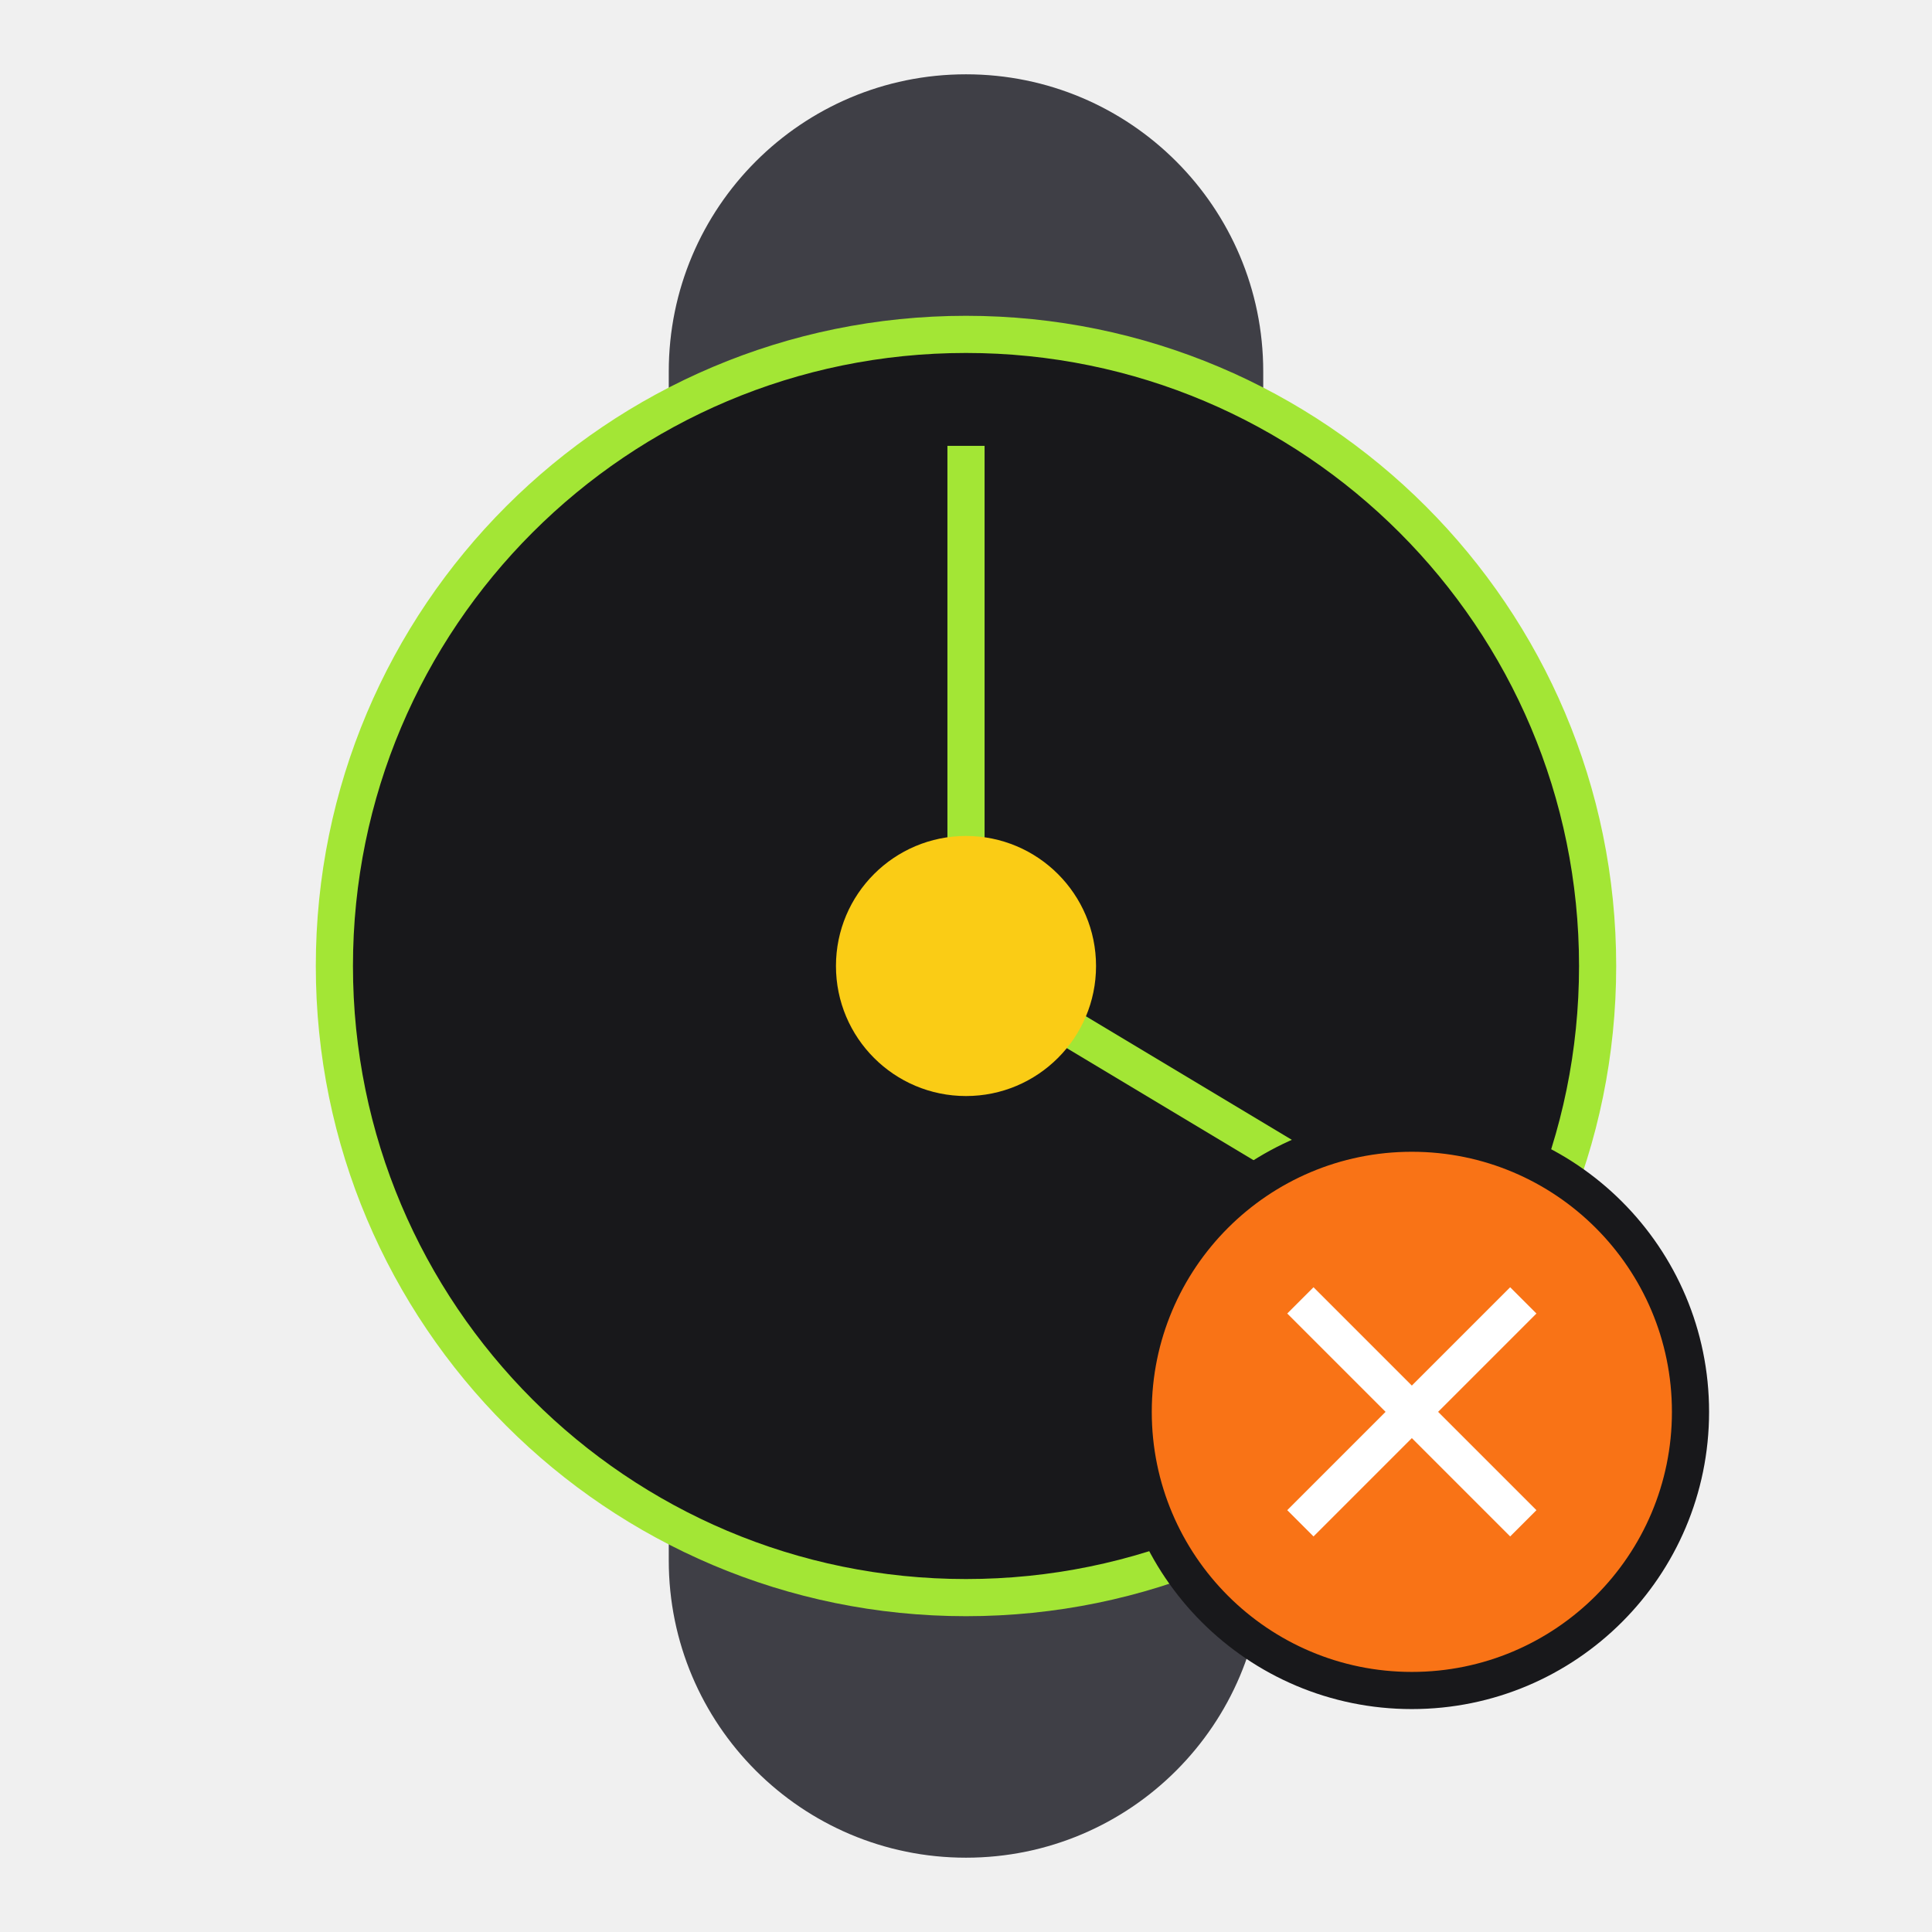
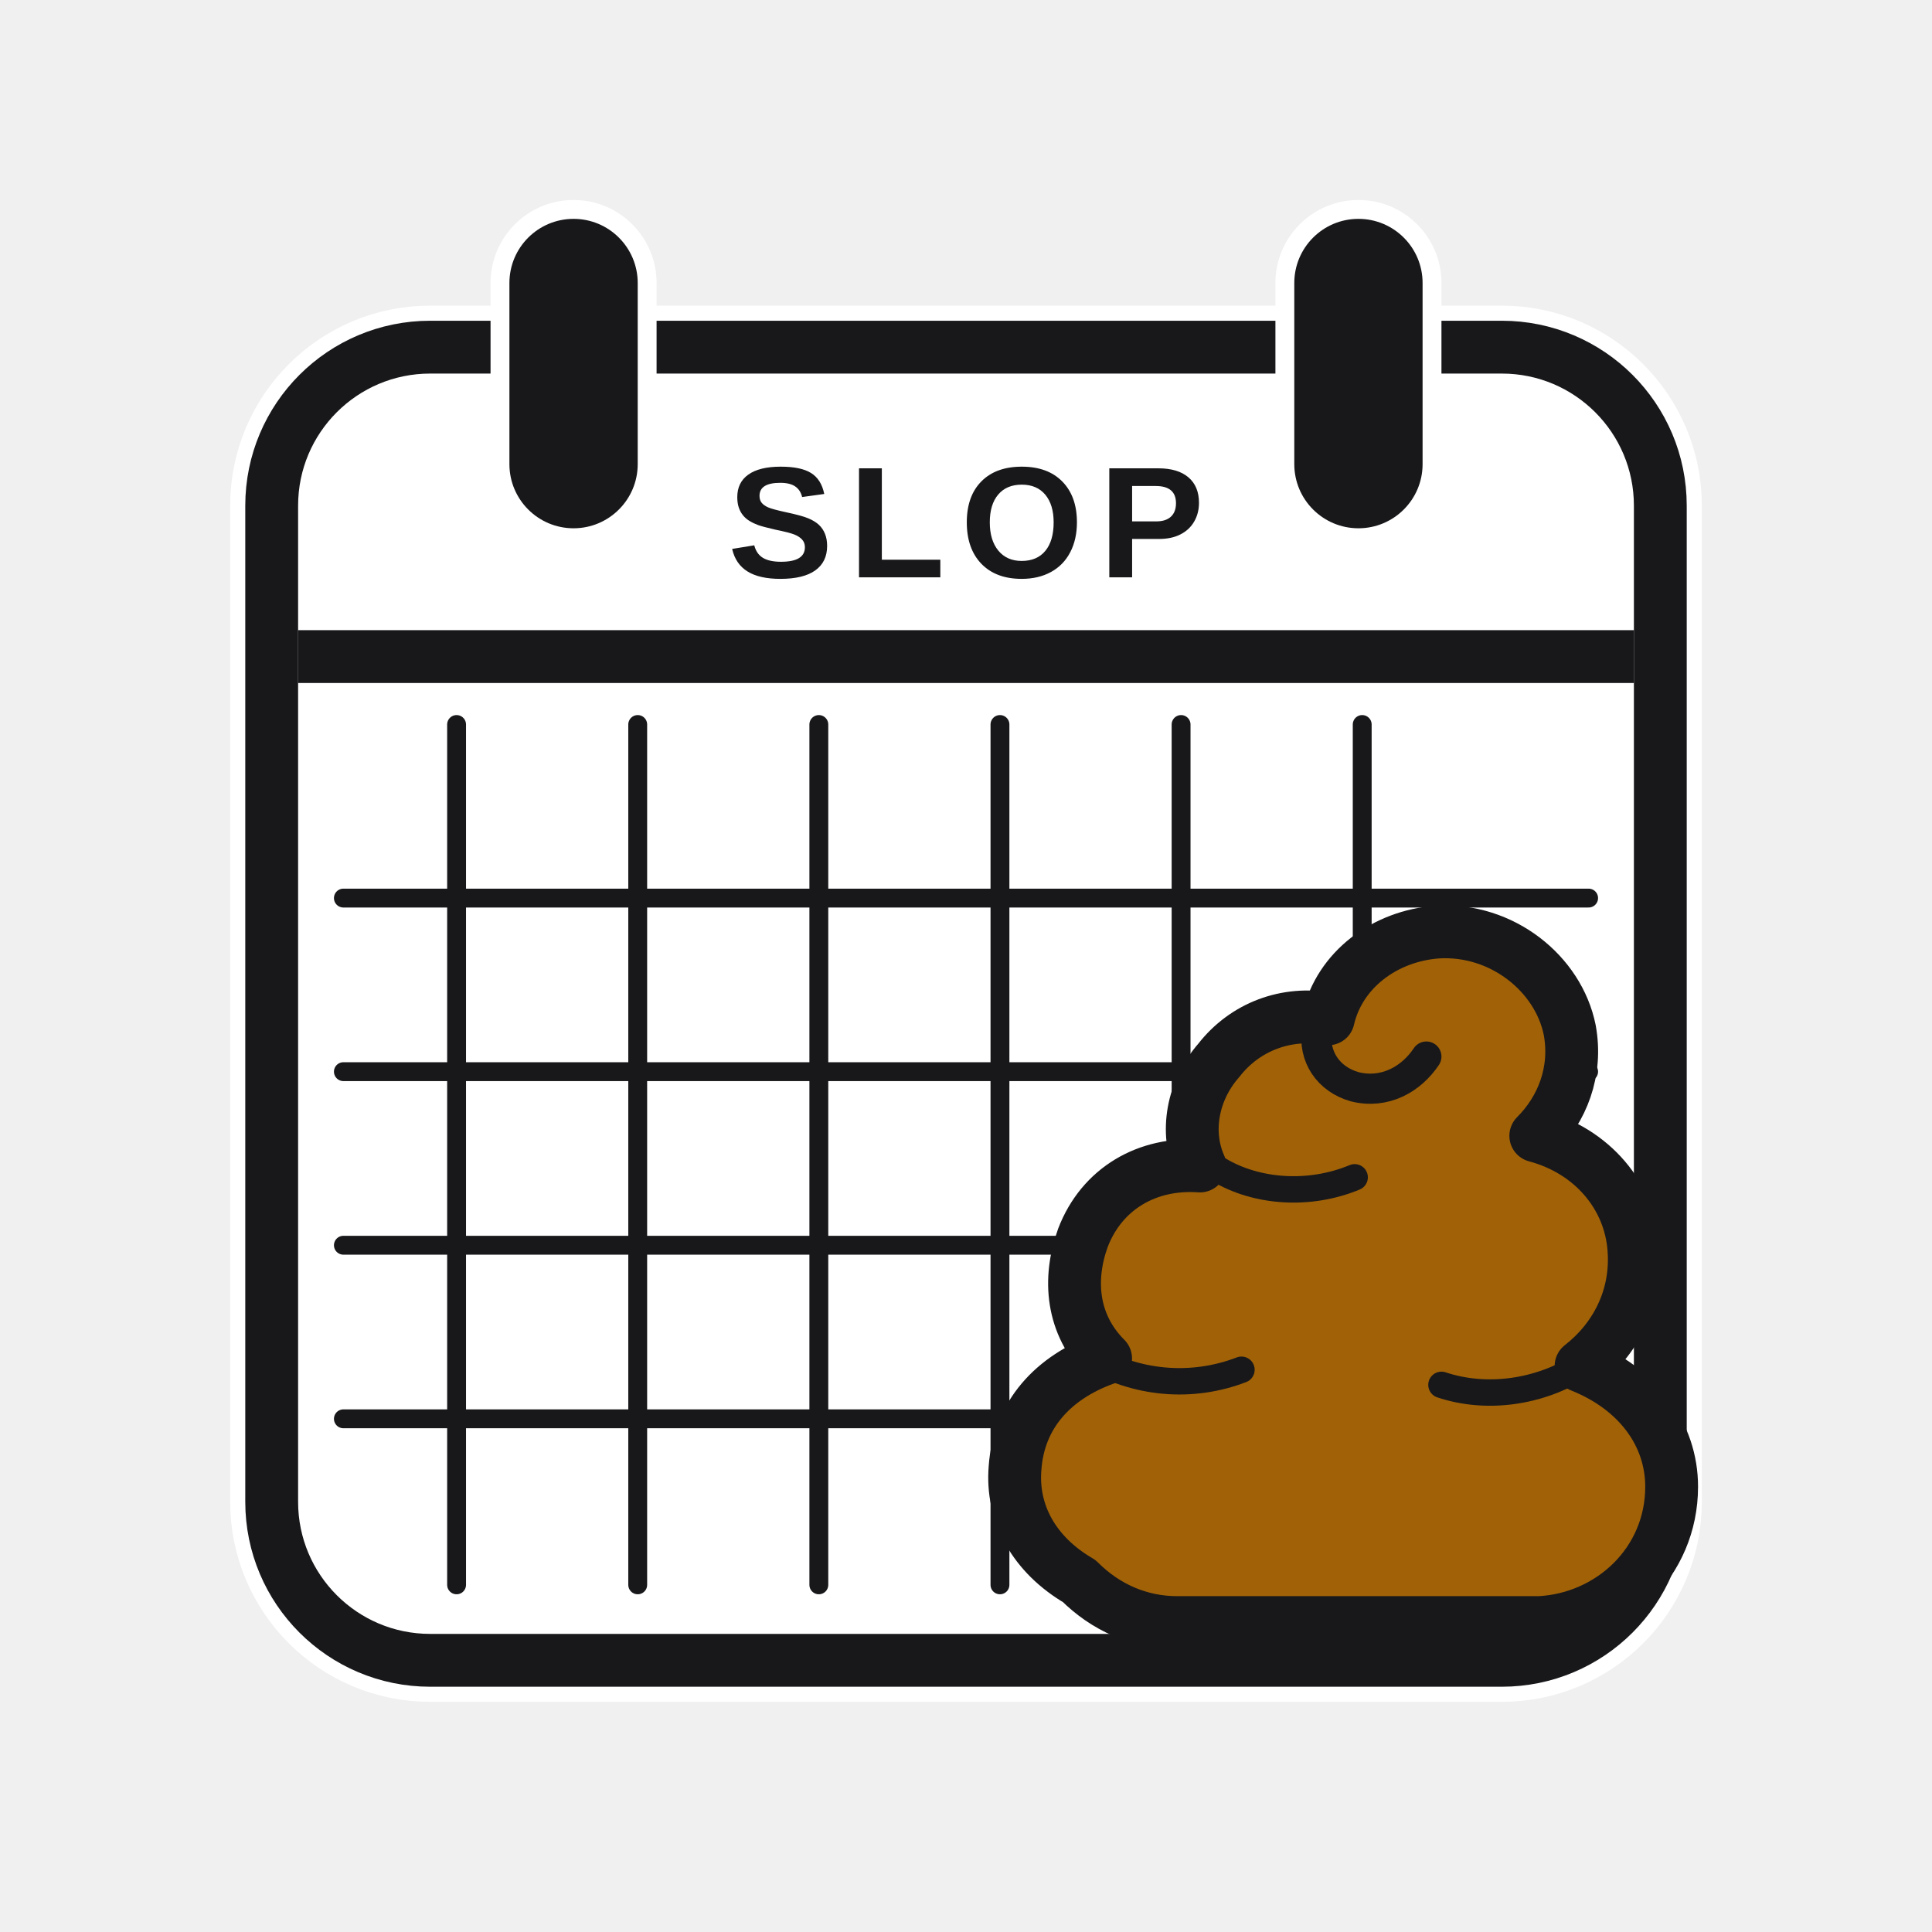
- <svg xmlns="http://www.w3.org/2000/svg" width="52" height="52" viewBox="0 0 52 52" fill="none">
-     {/* Watch strap */}
-     <rect x="18" y="2" width="16" height="48" rx="8" fill="#3F3F46" />
- 
-     {/* Watch face */}
-     <circle cx="26" cy="26" r="17" fill="#18181B" stroke="#A3E635" strokeWidth="5" />
- 
-     {/* Clock hands */}
-     <path d="M26 12V26L36 32" stroke="#A3E635" strokeWidth="5.5" strokeLinecap="round" strokeLinejoin="round" />
- 
-     {/* Center */}
-     <circle cx="26" cy="26" r="3.5" fill="#FACC15" />
- 
-     {/* Slop indicator */}
-     <circle cx="38" cy="38" r="7.5" fill="#F97316" stroke="#18181B" strokeWidth="3" />
- 
-     {/* X mark */}
-     <path d="M35 35L41 41M41 35L35 41" stroke="white" strokeWidth="2.5" strokeLinecap="round" />
+ <svg xmlns="http://www.w3.org/2000/svg" width="512" height="512" viewBox="0 0 512 512" fill="none">
+   <rect x="72" y="92" width="368" height="348" rx="42" fill="white" stroke="white" stroke-width="22" />
+   <rect x="72" y="92" width="368" height="348" rx="42" fill="white" stroke="#18181B" stroke-width="14" />
+   <rect x="130" y="53" width="44" height="92" rx="22" fill="white" />
+   <rect x="338" y="53" width="44" height="92" rx="22" fill="white" />
+   <rect x="135" y="58" width="34" height="82" rx="17" fill="#18181B" />
+   <rect x="343" y="58" width="34" height="82" rx="17" fill="#18181B" />
+   <path d="M79 174H433" stroke="#18181B" stroke-width="14" />
+   <text x="256" y="153" text-anchor="middle" font-family="Arial, Helvetica, sans-serif" font-size="42" font-weight="900" letter-spacing="4" fill="#18181B">
+     SLOP
+   </text>
+   <g stroke="#18181B" stroke-width="5" stroke-linecap="round">
+     <path d="M121 192V420" />
+     <path d="M169 192V420" />
+     <path d="M217 192V420" />
+     <path d="M265 192V420" />
+     <path d="M313 192V420" />
+     <path d="M361 192V420" />
+     <path d="M91 238H421" />
+     <path d="M91 284H421" />
+     <path d="M91 330H421" />
+     <path d="M91 376H421" />
+   </g>
+   <path d="       M286 419       C274 412 268 401 269 389       C270 375 279 365 293 360       C284 351 283 339 287 328       C292 315 304 308 318 309       C314 300 316 289 323 281       C330 272 341 268 352 270       C355 257 367 248 381 247       C398 246 413 258 416 273       C418 284 414 294 407 301       C422 305 432 317 433 331       C434 344 428 355 419 362       C434 368 443 380 443 394       C443 414 427 429 408 430       L312 430       C302 430 293 426 286 419       Z     " fill="#A16207" stroke="#18181B" stroke-width="14" stroke-linejoin="round" />
+   <g stroke="#18181B" stroke-width="7" stroke-linecap="round" fill="none">
+     <path d="M323 310C333 316 347 317 359 312" />
+     <path d="M288 359C301 367 316 368 329 363" />
+     <path d="M419 362C408 369 394 371 382 367" />
+   </g>
+   <path d="M349 273C348 280 352 286 359 288C367 290 374 286 378 280" stroke="#18181B" stroke-width="8" stroke-linecap="round" fill="none" />
</svg>
